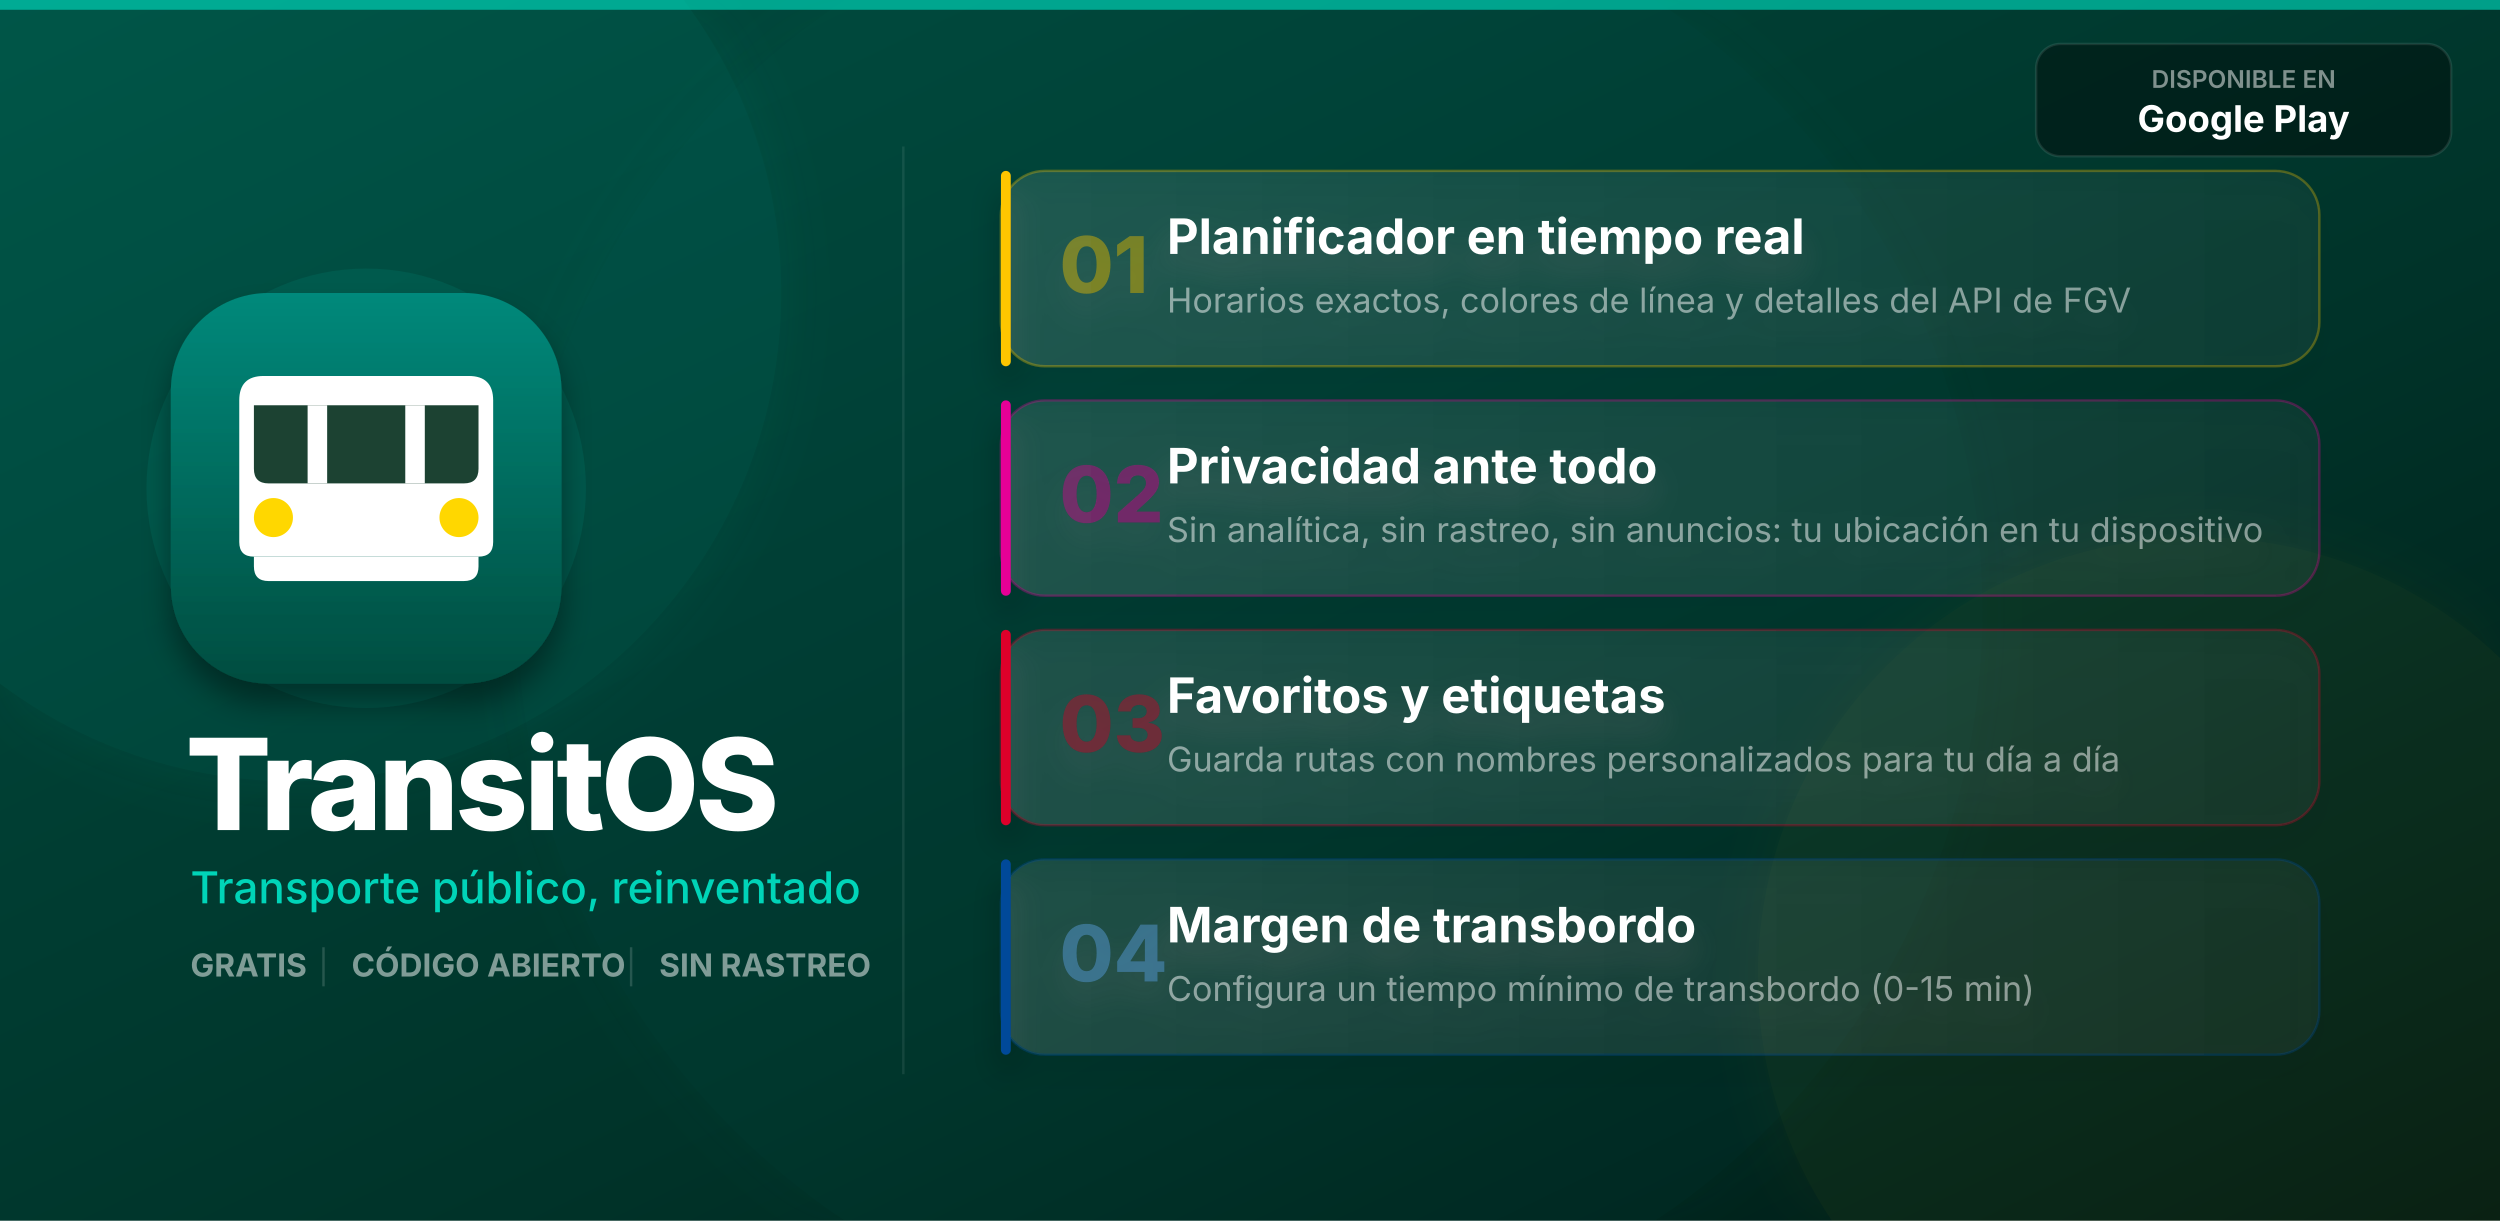
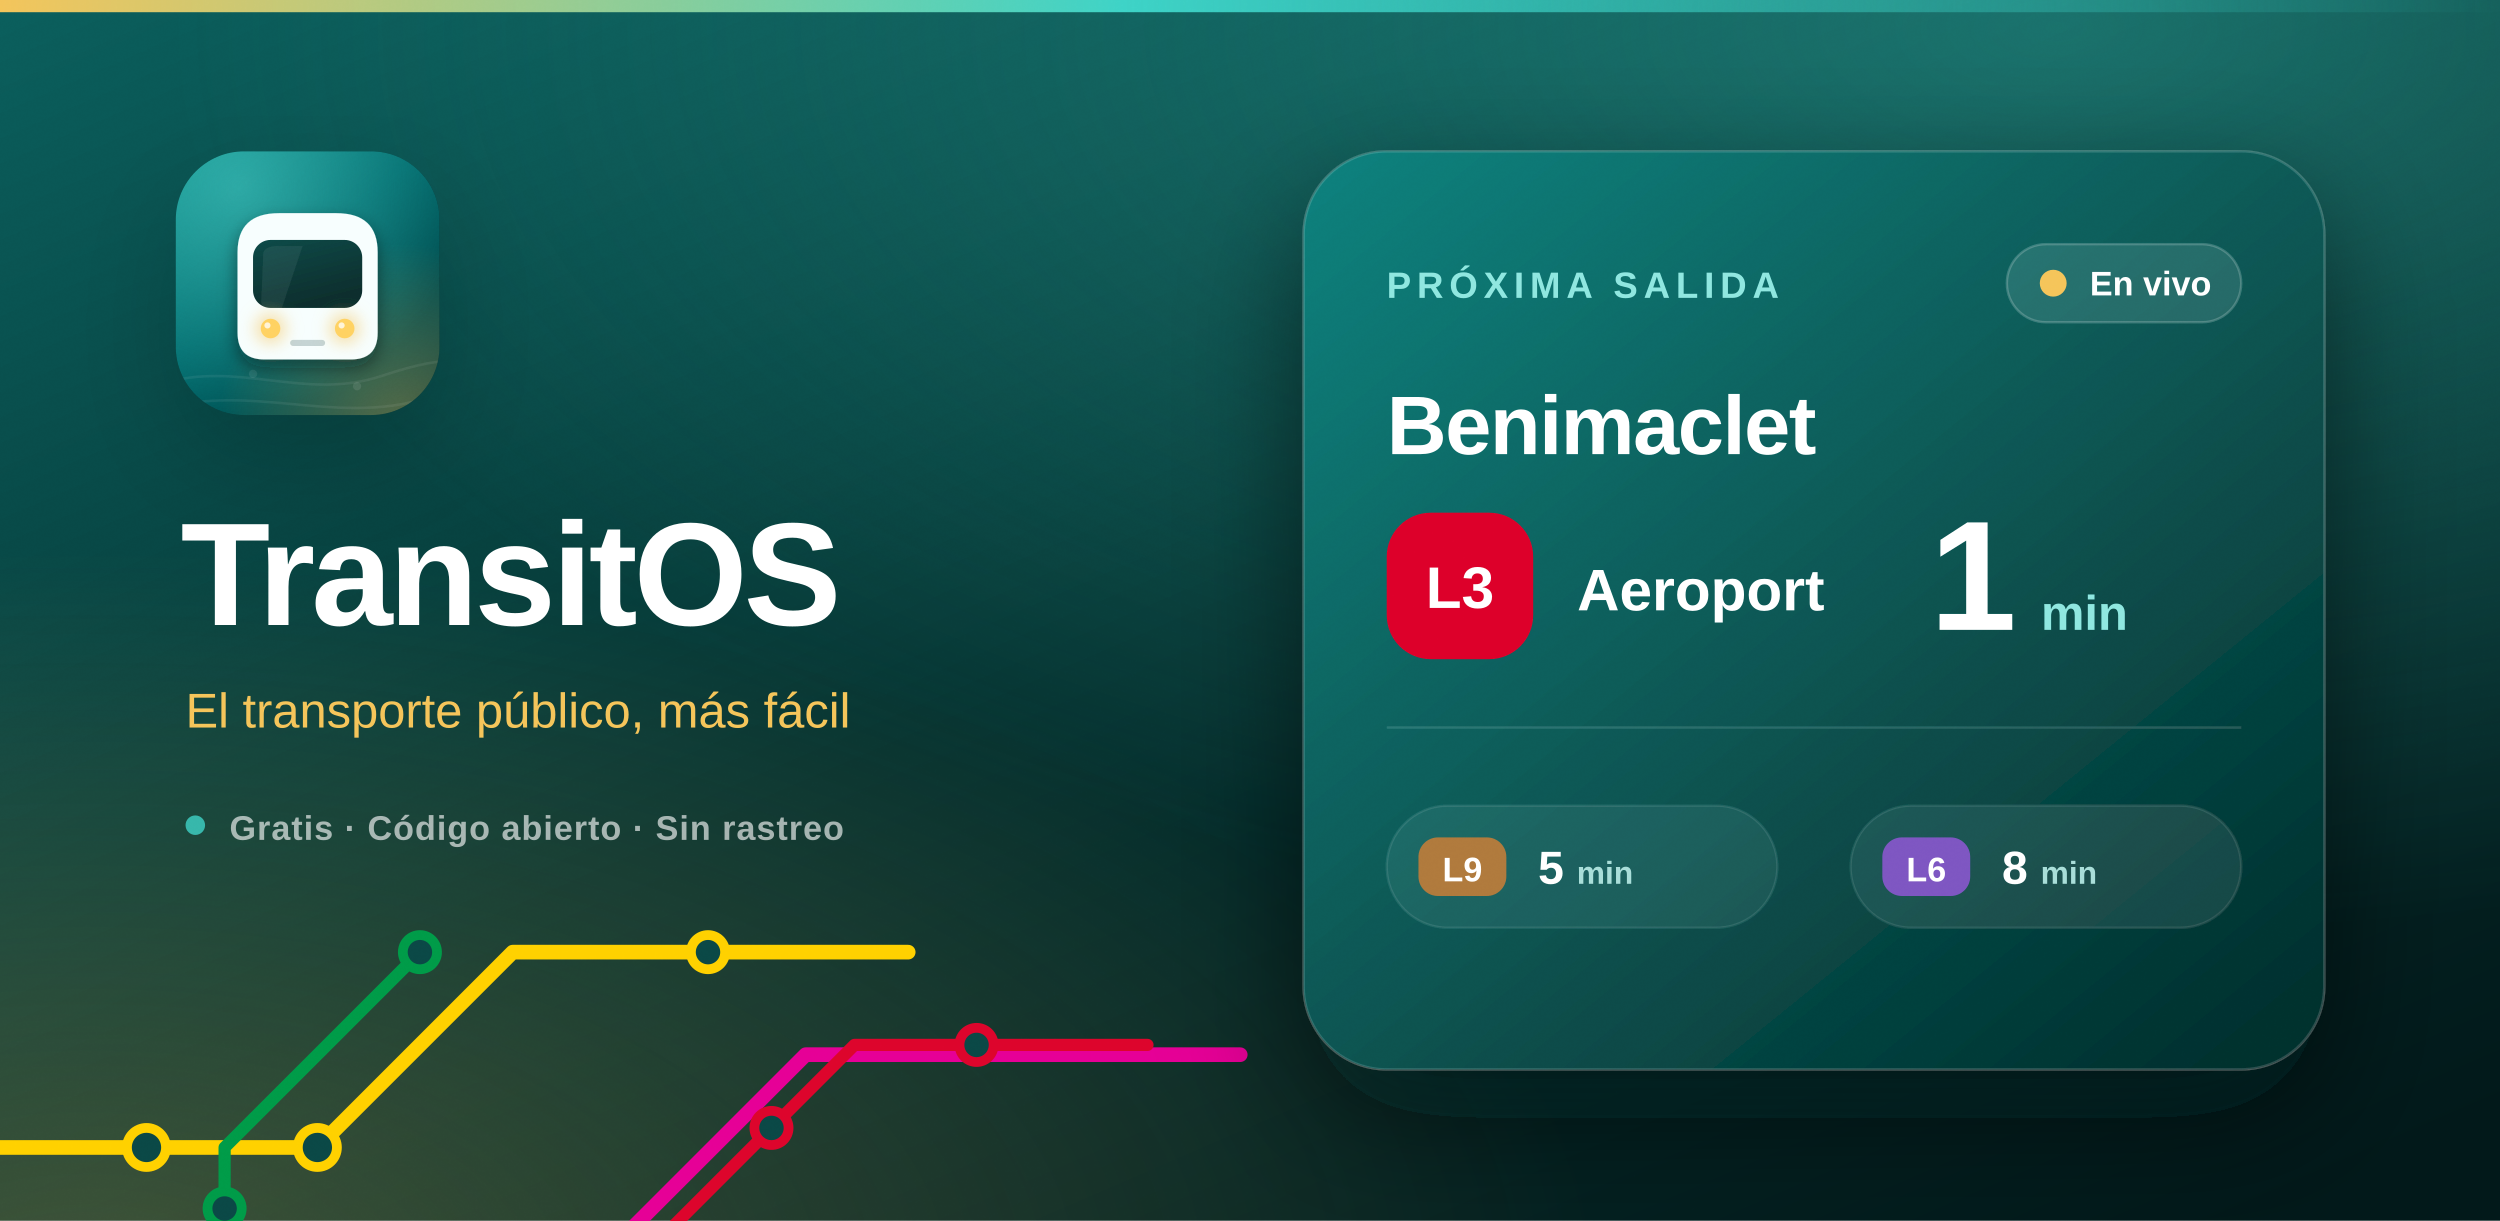
- <svg xmlns="http://www.w3.org/2000/svg" viewBox="0 0 1024 500" width="1024" height="500">
+ <svg xmlns="http://www.w3.org/2000/svg" width="1024" height="500" viewBox="0 0 1024 500">
  <defs>
-     <linearGradient id="bg" x1="0" y1="0" x2="1" y2="1">
-       <stop offset="0%" stop-color="#004D40" />
-       <stop offset="60%" stop-color="#003329" />
-       <stop offset="100%" stop-color="#001A14" />
+     <linearGradient id="bg" x1="0" y1="0" x2="0.9" y2="1">
+       <stop offset="0%" stop-color="#0B5F5D" />
+       <stop offset="52%" stop-color="#053230" />
+       <stop offset="100%" stop-color="#02191A" />
    </linearGradient>
-     <linearGradient id="iconBg" x1="0" y1="0" x2="0" y2="1">
-       <stop offset="0%" stop-color="#00897B" />
-       <stop offset="100%" stop-color="#004D40" />
+     <radialGradient id="glowTeal" cx="0.82" cy="0.02" r="0.75">
+       <stop offset="0%" stop-color="#3ED3C7" stop-opacity="0.36" />
+       <stop offset="100%" stop-color="#3ED3C7" stop-opacity="0" />
+     </radialGradient>
+     <radialGradient id="glowAmber" cx="0.04" cy="1.05" r="0.6">
+       <stop offset="0%" stop-color="#F5C55A" stop-opacity="0.24" />
+       <stop offset="100%" stop-color="#F5C55A" stop-opacity="0" />
+     </radialGradient>
+     <linearGradient id="iconBg" x1="0" y1="0" x2="0.8" y2="1">
+       <stop offset="0%" stop-color="#17A09A" />
+       <stop offset="100%" stop-color="#00504F" />
    </linearGradient>
-     <linearGradient id="cardBg" x1="0" y1="0" x2="1" y2="0">
-       <stop offset="0%" stop-color="#FFFFFF" stop-opacity="0.1" />
-       <stop offset="100%" stop-color="#FFFFFF" stop-opacity="0.04" />
+     <linearGradient id="cardBg" x1="0" y1="0" x2="0.9" y2="1">
+       <stop offset="0%" stop-color="#0E827E" />
+       <stop offset="100%" stop-color="#04302E" />
    </linearGradient>
-     <filter id="glow" x="-50%" y="-50%" width="200%" height="200%">
-       <feGaussianBlur stdDeviation="12" result="blur" />
-       <feMerge>
-         <feMergeNode in="blur" />
-         <feMergeNode in="SourceGraphic" />
-       </feMerge>
+     <linearGradient id="topLine" x1="0" y1="0" x2="1" y2="0">
+       <stop offset="0%" stop-color="#F5C55A" />
+       <stop offset="45%" stop-color="#3ED3C7" />
+       <stop offset="100%" stop-color="#3ED3C7" stop-opacity="0" />
+     </linearGradient>
+     <filter id="shadow" x="-40%" y="-30%" width="180%" height="180%">
+       <feDropShadow dx="0" dy="18" stdDeviation="22" flood-color="#000000" flood-opacity="0.45" />
    </filter>
-     <filter id="dropShadow" x="-50%" y="-50%" width="200%" height="200%">
-       <feGaussianBlur in="SourceAlpha" stdDeviation="6" />
-       <feOffset dx="0" dy="8" result="off" />
+     <filter id="cardGlow" x="-40%" y="-30%" width="180%" height="180%">
+       <feDropShadow dx="0" dy="20" stdDeviation="26" flood-color="#001B1A" flood-opacity="0.55" />
+     </filter>
+     <filter id="grain" x="0" y="0" width="100%" height="100%">
+       <feTurbulence type="fractalNoise" baseFrequency="0.9" numOctaves="2" stitchTiles="stitch" result="n" />
+       <feColorMatrix in="n" type="saturate" values="0" />
      <feComponentTransfer>
-         <feFuncA type="linear" slope="0.4" />
+         <feFuncA type="linear" slope="0.05" />
      </feComponentTransfer>
-       <feMerge>
-         <feMergeNode />
-         <feMergeNode in="SourceGraphic" />
-       </feMerge>
    </filter>
  </defs>
  <rect width="1024" height="500" fill="url(#bg)" />
-   <circle cx="120" cy="120" r="200" fill="#00E5C7" opacity="0.06" filter="url(#glow)" />
-   <circle cx="900" cy="400" r="180" fill="#FEC601" opacity="0.04" filter="url(#glow)" />
-   <circle cx="512" cy="250" r="300" fill="#00897B" opacity="0.05" filter="url(#glow)" />
-   <rect x="0" y="0" width="1024" height="4" fill="#00E5C7" opacity="0.6" />
-   <circle cx="150" cy="200" r="90" fill="#00E5C7" opacity="0.08" />
-   <circle cx="150" cy="200" r="65" fill="#00E5C7" opacity="0.12" />
-   <g transform="translate(70, 120)" filter="url(#dropShadow)">
-     <rect width="160" height="160" rx="40" fill="url(#iconBg)" />
-     <path d="M28,44 Q28,34 38,34 L122,34 Q132,34 132,44 L132,102 Q132,108 126,108 L34,108 Q28,108 28,102 Z" fill="#FFFFFF" />
-     <path d="M34,46 L126,46 L126,72 Q126,78 120,78 L40,78 Q34,78 34,72 Z" fill="#1B4332" />
-     <rect x="56" y="46" width="8" height="32" fill="#FFFFFF" />
-     <rect x="96" y="46" width="8" height="32" fill="#FFFFFF" />
-     <circle cx="42" cy="92" r="8" fill="#FFD700" />
-     <circle cx="118" cy="92" r="8" fill="#FFD700" />
-     <path d="M34,108 L126,108 L126,112 Q126,118 120,118 L40,118 Q34,118 34,112 Z" fill="#FFFFFF" />
+   <rect width="1024" height="500" fill="url(#glowTeal)" />
+   <rect width="1024" height="500" fill="url(#glowAmber)" />
+   <g fill="none" stroke-linecap="round" stroke-linejoin="round">
+     <path d="M -20 470 H 130 L 210 390 H 372" stroke="#FFD100" stroke-width="6" />
+     <path d="M -20 512 H 250 L 330 432 H 508" stroke="#E60096" stroke-width="6" />
+     <path d="M 92 528 V 470 L 172 390" stroke="#009B48" stroke-width="5" />
+     <path d="M 250 528 L 350 428 H 470" stroke="#DD052C" stroke-width="5" />
  </g>
-   <text x="76" y="340" font-family="Inter, sans-serif" font-size="52" font-weight="800" fill="#FFFFFF" letter-spacing="-0.03em">TransitOS</text>
-   <text x="78" y="370" font-family="Inter, sans-serif" font-size="18" font-weight="500" fill="#00E5C7" fill-opacity="0.9">Transporte público, reinventado</text>
-   <g transform="translate(78, 400)" font-family="Inter, sans-serif">
-     <text x="0" y="0" font-size="13" font-weight="700" fill="#FFFFFF" fill-opacity="0.5">GRATIS</text>
-     <rect x="54" y="-12" width="1" height="16" fill="#FFFFFF" fill-opacity="0.15" />
-     <text x="66" y="0" font-size="13" font-weight="700" fill="#FFFFFF" fill-opacity="0.5">CÓDIGO ABIERTO</text>
-     <rect x="180" y="-12" width="1" height="16" fill="#FFFFFF" fill-opacity="0.15" />
-     <text x="192" y="0" font-size="13" font-weight="700" fill="#FFFFFF" fill-opacity="0.5">SIN RASTREO</text>
+   <g>
+     <circle cx="60" cy="470" r="8" fill="#0B4846" stroke="#FFD100" stroke-width="4" />
+     <circle cx="130" cy="470" r="8" fill="#0B4846" stroke="#FFD100" stroke-width="4" />
+     <circle cx="290" cy="390" r="7" fill="#0B4846" stroke="#FFD100" stroke-width="4" />
+     <circle cx="120" cy="512" r="8" fill="#0B4846" stroke="#E60096" stroke-width="4" />
+     <circle cx="250" cy="512" r="8" fill="#0B4846" stroke="#E60096" stroke-width="4" />
+     <circle cx="92" cy="495" r="7" fill="#0B4846" stroke="#009B48" stroke-width="4" />
+     <circle cx="172" cy="390" r="7" fill="#0B4846" stroke="#009B48" stroke-width="4" />
+     <circle cx="316" cy="462" r="7" fill="#0B4846" stroke="#DD052C" stroke-width="4" />
+     <circle cx="400" cy="428" r="7" fill="#0B4846" stroke="#DD052C" stroke-width="4" />
  </g>
-   <line x1="370" y1="60" x2="370" y2="440" stroke="#FFFFFF" stroke-opacity="0.08" stroke-width="1" />
-   <g transform="translate(410, 70)" filter="url(#dropShadow)">
-     <rect x="0" y="0" width="540" height="80" rx="18" fill="url(#cardBg)" stroke="#FEC601" stroke-opacity="0.3" stroke-width="1" />
-     <rect x="0" y="0" width="4" height="80" rx="2" fill="#FEC601" />
-     <text x="24" y="50" font-family="Inter, sans-serif" font-size="32" font-weight="800" fill="#FEC601" fill-opacity="0.4">01</text>
-     <text x="68" y="34" font-family="Inter, sans-serif" font-size="20" font-weight="700" fill="#FFFFFF">Planificador en tiempo real</text>
-     <text x="68" y="58" font-family="Inter, sans-serif" font-size="14" font-weight="400" fill="#FFFFFF" fill-opacity="0.5">Horarios exactos, colores de línea y detalles del API de FGV</text>
+   <rect width="1024" height="5" fill="url(#topLine)" />
+   <rect x="72" y="62" width="108" height="108" rx="28" fill="#00100F" opacity="0.35" filter="url(#shadow)" />
+   <g transform="translate(72,62) scale(0.210938)">
+     <clipPath id="fg_esClip">
+       <rect x="0" y="0" width="512" height="512" rx="132.74" />
+     </clipPath>
+     <g clip-path="url(#fg_esClip)">
+       <defs>
+         <linearGradient id="fg_es_bg" x1="0" y1="0" x2="0.85" y2="1">
+           <stop offset="0%" stop-color="#0E8A87" />
+           <stop offset="46%" stop-color="#00696B" />
+           <stop offset="100%" stop-color="#013B3D" />
+         </linearGradient>
+         <radialGradient id="fg_es_spot" cx="0.24" cy="0.14" r="0.85">
+           <stop offset="0%" stop-color="#5BE0D8" stop-opacity="0.45" />
+           <stop offset="100%" stop-color="#5BE0D8" stop-opacity="0" />
+         </radialGradient>
+         <radialGradient id="fg_es_warm" cx="0.86" cy="1.05" r="0.7">
+           <stop offset="0%" stop-color="#F5C55A" stop-opacity="0.35" />
+           <stop offset="100%" stop-color="#F5C55A" stop-opacity="0" />
+         </radialGradient>
+         <linearGradient id="fg_es_glass" x1="0" y1="0" x2="0.4" y2="1">
+           <stop offset="0%" stop-color="#0F4A48" />
+           <stop offset="100%" stop-color="#0A2E2D" />
+         </linearGradient>
+         <filter id="fg_es_headGlow" x="-120%" y="-120%" width="340%" height="340%">
+           <feGaussianBlur stdDeviation="16" />
+         </filter>
+         <filter id="fg_es_drop" x="-30%" y="-20%" width="160%" height="150%">
+           <feDropShadow dx="0" dy="16" stdDeviation="18" flood-color="#001412" flood-opacity="0.5" />
+         </filter>
+       </defs>
+       <rect width="512" height="512" fill="url(#fg_es_bg)" />
+       <rect width="512" height="512" fill="url(#fg_es_spot)" />
+       <rect width="512" height="512" fill="url(#fg_es_warm)" />
+       <g fill="none" stroke="#FFFFFF" stroke-opacity="0.07" stroke-width="5" stroke-linecap="round">
+         <path d="M-30 452 C 120 404 250 486 400 436 S 560 414 560 432" />
+         <path d="M-30 500 C 150 452 300 528 470 484" />
+       </g>
+       <g fill="#FFFFFF" fill-opacity="0.09">
+         <circle cx="150" cy="432" r="8" />
+         <circle cx="352" cy="456" r="8" />
+       </g>
+       <g filter="url(#fg_es_drop)">
+         <path d="M120,196 Q120,120 200,120 H312 Q392,120 392,196 V352 Q392,404 340,404 H172 Q120,404 120,352 Z" fill="#F7FEFE" />
+         <rect x="150" y="172" width="212" height="132" rx="34" fill="url(#fg_es_glass)" />
+         <path d="M170,196 Q176,184 196,184 L246,184 L206,304 L178,304 Q166,304 166,290 Z" fill="#FFFFFF" opacity="0.07" />
+         <circle cx="184" cy="344" r="30" fill="#F5C55A" opacity="0.5" filter="url(#fg_es_headGlow)" />
+         <circle cx="328" cy="344" r="30" fill="#F5C55A" opacity="0.5" filter="url(#fg_es_headGlow)" />
+         <circle cx="184" cy="344" r="19" fill="#FFD262" />
+         <circle cx="328" cy="344" r="19" fill="#FFD262" />
+         <circle cx="178" cy="338" r="6" fill="#FFFFFF" opacity="0.75" />
+         <circle cx="322" cy="338" r="6" fill="#FFFFFF" opacity="0.75" />
+         <rect x="222" y="366" width="68" height="12" rx="6" fill="#12403E" opacity="0.22" />
+       </g>
+     </g>
  </g>
-   <g transform="translate(410, 164)" filter="url(#dropShadow)">
-     <rect x="0" y="0" width="540" height="80" rx="18" fill="url(#cardBg)" stroke="#E60096" stroke-opacity="0.3" stroke-width="1" />
-     <rect x="0" y="0" width="4" height="80" rx="2" fill="#E60096" />
-     <text x="24" y="50" font-family="Inter, sans-serif" font-size="32" font-weight="800" fill="#E60096" fill-opacity="0.4">02</text>
-     <text x="68" y="34" font-family="Inter, sans-serif" font-size="20" font-weight="700" fill="#FFFFFF">Privacidad ante todo</text>
-     <text x="68" y="58" font-family="Inter, sans-serif" font-size="14" font-weight="400" fill="#FFFFFF" fill-opacity="0.5">Sin analítica, sin rastreo, sin anuncios: tu ubicación en tu dispositivo</text>
+   <text x="74" y="256" font-family="Helvetica Neue, Arial, sans-serif" font-size="60" font-weight="800" fill="#FFFFFF" letter-spacing="-1.6">TransitOS</text>
+   <text x="76" y="298" font-family="Helvetica Neue, Arial, sans-serif" font-size="20" font-weight="500" fill="#F5C55A">El transporte público, más fácil</text>
+   <circle cx="80" cy="338" r="4" fill="#3ED3C7" opacity="0.8" />
+   <text x="94" y="344" font-family="Helvetica Neue, Arial, sans-serif" font-size="14" font-weight="600" fill="#FFFFFF" fill-opacity="0.62" letter-spacing="0.4">Gratis  ·  Código abierto  ·  Sin rastreo</text>
+   <g transform="translate(534, 62)" filter="url(#cardGlow)">
+     <rect width="418" height="376" rx="34" fill="url(#cardBg)" stroke="#FFFFFF" stroke-opacity="0.16" />
+     <text x="34" y="60" font-family="Helvetica Neue, Arial, sans-serif" font-size="15" font-weight="700" fill="#8FE7E0" letter-spacing="2.4">PRÓXIMA SALIDA</text>
+     <g>
+       <rect x="288" y="38" width="96" height="32" rx="16" fill="#FFFFFF" fill-opacity="0.12" stroke="#FFFFFF" stroke-opacity="0.2" />
+       <circle cx="307" cy="54" r="5.5" fill="#F5C55A" />
+       <text x="322" y="59" font-family="Helvetica Neue, Arial, sans-serif" font-size="14" font-weight="600" fill="#FFFFFF">En vivo</text>
+     </g>
+     <text x="34" y="124" font-family="Helvetica Neue, Arial, sans-serif" font-size="34" font-weight="700" fill="#FFFFFF" letter-spacing="-0.6">Benimaclet</text>
+     <g transform="translate(34, 148)">
+       <rect width="60" height="60" rx="18" fill="#DD052C" />
+       <text x="30" y="39" text-anchor="middle" font-family="Helvetica Neue, Arial, sans-serif" font-size="24" font-weight="800" fill="#FFFFFF">L3</text>
+     </g>
+     <text x="112" y="188" font-family="Helvetica Neue, Arial, sans-serif" font-size="24" font-weight="600" fill="#FFFFFF">Aeroport</text>
+     <text x="292" y="196" text-anchor="end" font-family="Helvetica Neue, Arial, sans-serif" font-size="64" font-weight="800" fill="#FFFFFF" letter-spacing="-2">1</text>
+     <text x="302" y="196" font-family="Helvetica Neue, Arial, sans-serif" font-size="20" font-weight="600" fill="#8FE7E0">min</text>
+     <line x1="34" y1="236" x2="384" y2="236" stroke="#FFFFFF" stroke-opacity="0.14" />
+     <g transform="translate(34, 268)">
+       <rect width="160" height="50" rx="25" fill="#FFFFFF" fill-opacity="0.08" stroke="#FFFFFF" stroke-opacity="0.1" />
+       <rect x="13" y="13" width="36" height="24" rx="8" fill="#B07A3C" />
+       <text x="31" y="31" text-anchor="middle" font-family="Helvetica Neue, Arial, sans-serif" font-size="14" font-weight="800" fill="#FFFFFF">L9</text>
+       <text x="62" y="32" font-family="Helvetica Neue, Arial, sans-serif" font-size="19" font-weight="600" fill="#FFFFFF">5 <tspan font-size="13" fill="#A9DED9">min</tspan>
+       </text>
+     </g>
+     <g transform="translate(224, 268)">
+       <rect width="160" height="50" rx="25" fill="#FFFFFF" fill-opacity="0.08" stroke="#FFFFFF" stroke-opacity="0.1" />
+       <rect x="13" y="13" width="36" height="24" rx="8" fill="#7E57C2" />
+       <text x="31" y="31" text-anchor="middle" font-family="Helvetica Neue, Arial, sans-serif" font-size="14" font-weight="800" fill="#FFFFFF">L6</text>
+       <text x="62" y="32" font-family="Helvetica Neue, Arial, sans-serif" font-size="19" font-weight="600" fill="#FFFFFF">8 <tspan font-size="13" fill="#A9DED9">min</tspan>
+       </text>
+     </g>
  </g>
-   <g transform="translate(410, 258)" filter="url(#dropShadow)">
-     <rect x="0" y="0" width="540" height="80" rx="18" fill="url(#cardBg)" stroke="#DD052C" stroke-opacity="0.3" stroke-width="1" />
-     <rect x="0" y="0" width="4" height="80" rx="2" fill="#DD052C" />
-     <text x="24" y="50" font-family="Inter, sans-serif" font-size="32" font-weight="800" fill="#DD052C" fill-opacity="0.4">03</text>
-     <text x="68" y="34" font-family="Inter, sans-serif" font-size="20" font-weight="700" fill="#FFFFFF">Favoritos y etiquetas</text>
-     <text x="68" y="58" font-family="Inter, sans-serif" font-size="14" font-weight="400" fill="#FFFFFF" fill-opacity="0.5">Guarda rutas con nombres personalizados para tu día a día</text>
-   </g>
-   <g transform="translate(410, 352)" filter="url(#dropShadow)">
-     <rect x="0" y="0" width="540" height="80" rx="18" fill="url(#cardBg)" stroke="#014A99" stroke-opacity="0.3" stroke-width="1" />
-     <rect x="0" y="0" width="4" height="80" rx="2" fill="#014A99" />
-     <text x="24" y="50" font-family="Inter, sans-serif" font-size="32" font-weight="800" fill="#5B9BD5" fill-opacity="0.5">04</text>
-     <text x="68" y="34" font-family="Inter, sans-serif" font-size="20" font-weight="700" fill="#FFFFFF">Margen de transbordo</text>
-     <text x="68" y="58" font-family="Inter, sans-serif" font-size="14" font-weight="400" fill="#FFFFFF" fill-opacity="0.5">Configura un tiempo mínimo de transbordo (0-15 min)</text>
-   </g>
-   <g transform="translate(834, 18)">
-     <rect x="0" y="0" width="170" height="46" rx="10" fill="#000000" fill-opacity="0.4" stroke="#FFFFFF" stroke-opacity="0.1" stroke-width="1" />
-     <text x="85" y="18" font-family="Inter, sans-serif" font-size="10" font-weight="600" fill="#FFFFFF" fill-opacity="0.5" text-anchor="middle">DISPONIBLE EN</text>
-     <text x="85" y="36" font-family="Inter, sans-serif" font-size="15" font-weight="700" fill="#FFFFFF" text-anchor="middle">Google Play</text>
-   </g>
+   <rect width="1024" height="500" filter="url(#grain)" opacity="0.5" style="mix-blend-mode:overlay" />
</svg>
